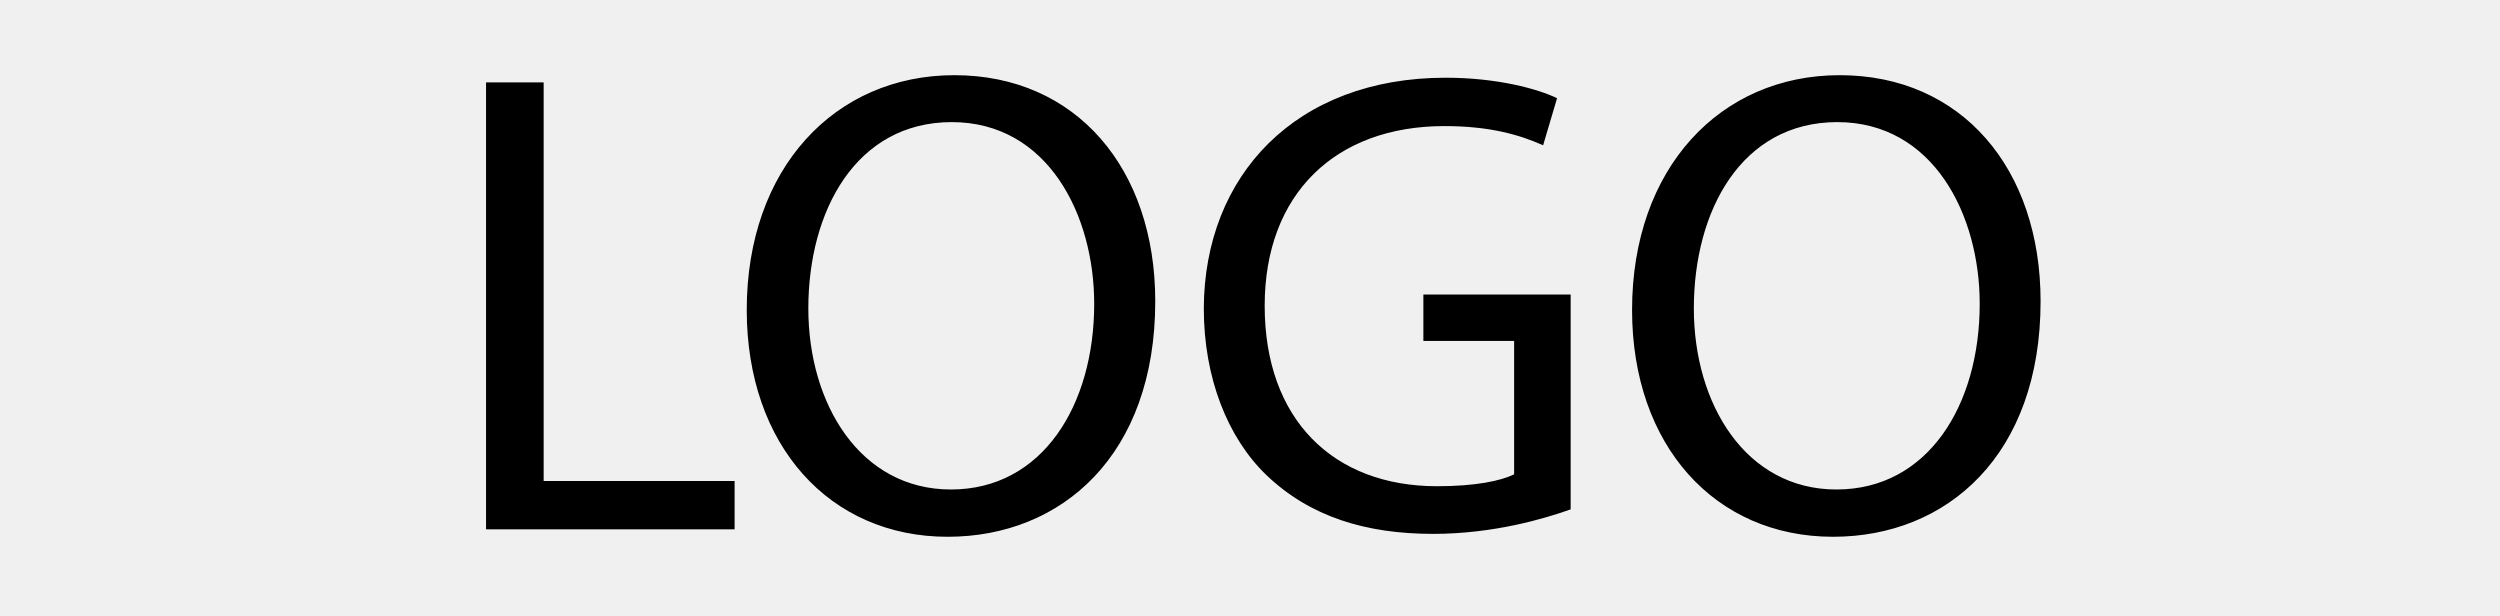
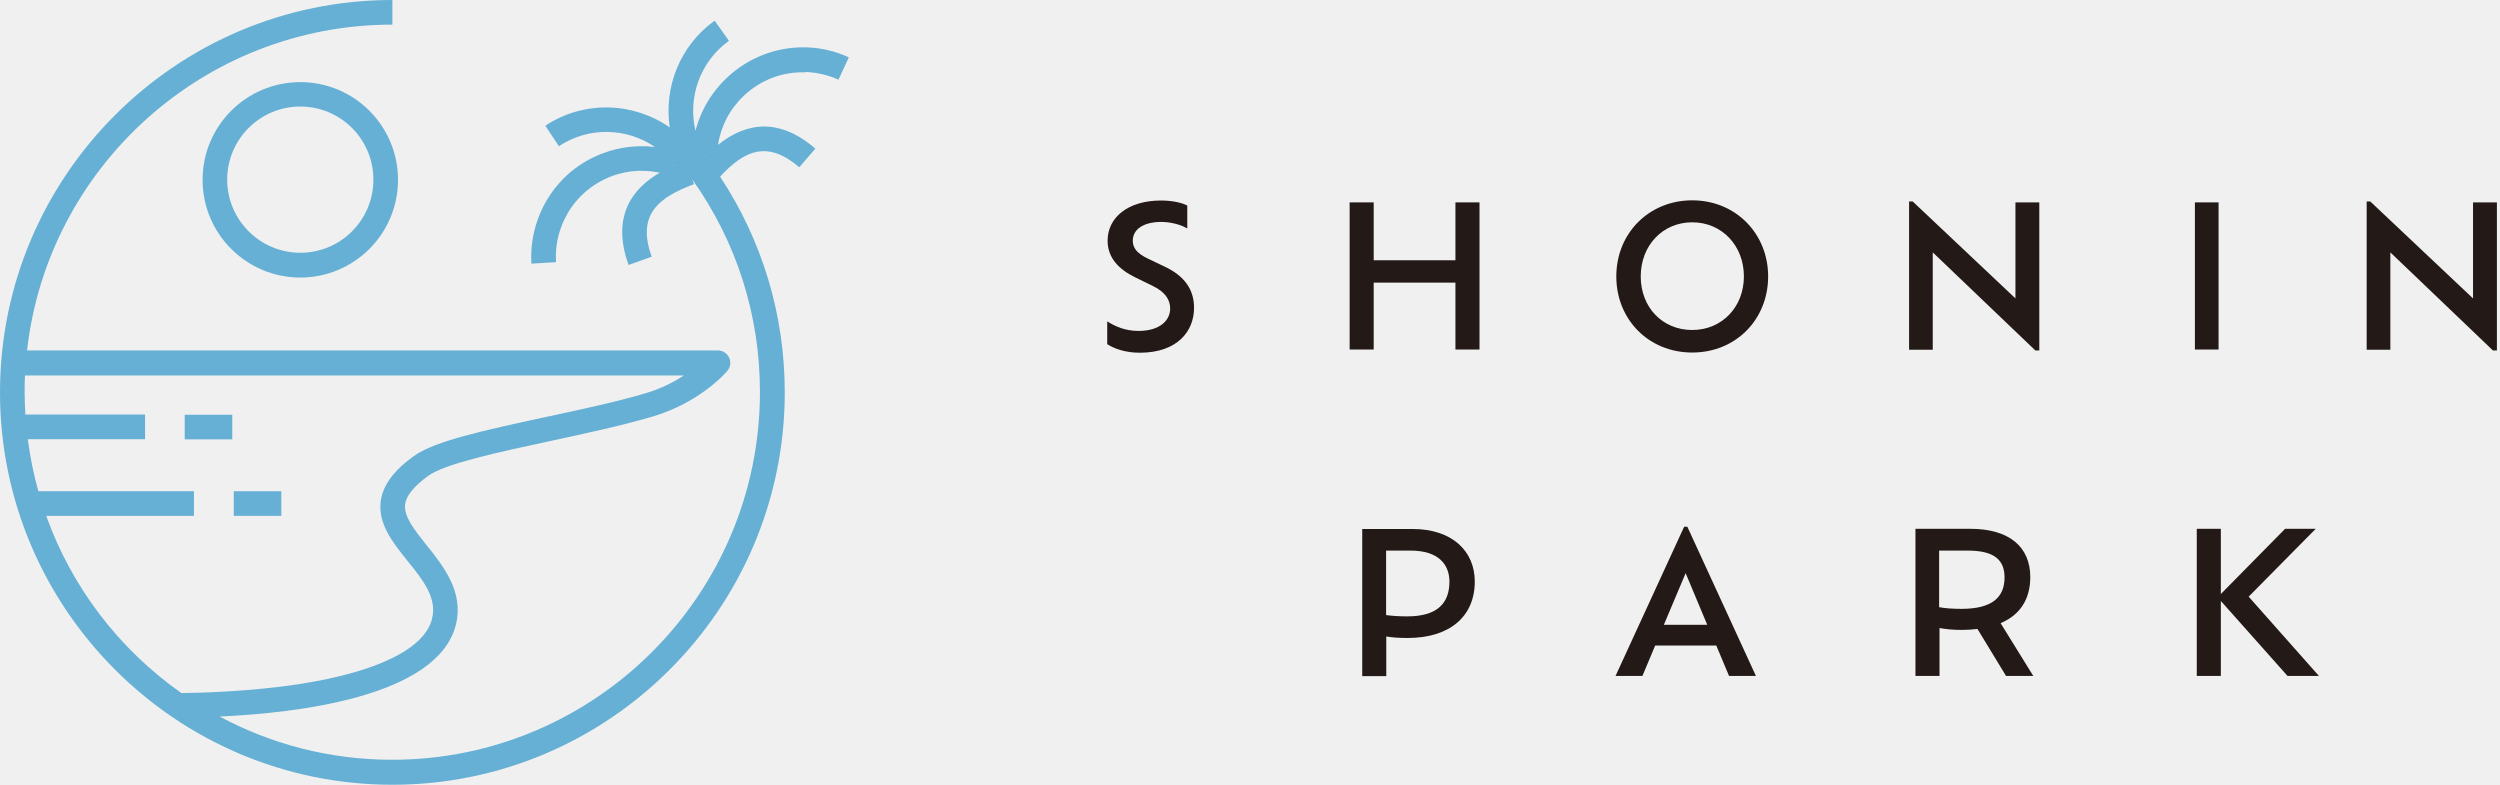
- <svg xmlns="http://www.w3.org/2000/svg" viewBox="0 0 138 34">
-   <path d="M26.83 4.55h3.18v22h10.54v2.67H26.83V4.55zm36.94 12.08c0 8.49-5.16 13-11.46 13-6.52 0-11.09-5.05-11.09-12.52 0-7.83 4.87-12.96 11.46-12.96 6.73 0 11.09 5.16 11.09 12.48zm-19.15.4c0 5.27 2.86 9.99 7.87 9.99 5.05 0 7.91-4.65 7.91-10.25 0-4.91-2.56-10.03-7.87-10.03-5.27.01-7.91 4.88-7.91 10.29zm42.07 11.09c-1.43.51-4.25 1.35-7.58 1.35-3.73 0-6.81-.95-9.22-3.26-2.12-2.05-3.44-5.34-3.44-9.19.03-7.34 5.08-12.73 13.35-12.73 2.86 0 5.09.62 6.15 1.13l-.77 2.6c-1.32-.59-2.97-1.06-5.45-1.06-6 0-9.92 3.73-9.92 9.92 0 6.26 3.77 9.96 9.52 9.96 2.09 0 3.51-.29 4.25-.66v-7.36h-5.01v-2.56h8.13v11.86zm25.95-11.49c0 8.49-5.16 13-11.46 13-6.52 0-11.09-5.05-11.09-12.52 0-7.83 4.87-12.96 11.46-12.96 6.74 0 11.09 5.16 11.09 12.48zm-19.14.4c0 5.27 2.86 9.99 7.87 9.99 5.05 0 7.91-4.65 7.91-10.25 0-4.91-2.56-10.03-7.87-10.03-5.28.01-7.91 4.88-7.91 10.29z" />
+ <svg xmlns="http://www.w3.org/2000/svg" width="223" height="70" viewBox="0 0 223 70" fill="none">
+   <g clip-path="url(#clip0_4062_5158)">
+     <path d="M26.787 7.325C21.976 7.325 18.07 11.231 18.07 16.042C18.07 20.852 21.976 24.758 26.787 24.758C31.598 24.758 35.503 20.852 35.503 16.042C35.503 11.231 31.598 7.325 26.787 7.325ZM26.787 22.546C23.2 22.546 20.266 19.629 20.266 16.025C20.266 12.421 23.183 9.504 26.787 9.504C30.391 9.504 33.307 12.421 33.307 16.025C33.307 19.629 30.391 22.546 26.787 22.546Z" fill="#65B0D4" />
+     <path d="M20.718 36.995H16.477V39.191H20.718V36.995Z" fill="#65B0D4" />
+     <path d="M25.093 43.817H20.852V46.013H25.093V43.817Z" fill="#65B0D4" />
+     <path d="M71.827 6.42C72.866 6.454 73.855 6.688 74.794 7.107L75.716 5.113C74.509 4.559 73.235 4.258 71.894 4.224C67.217 4.107 63.161 7.292 62.038 11.667C61.334 8.716 62.423 5.515 65.022 3.637L63.748 1.844C60.63 4.073 59.205 7.811 59.741 11.365C56.523 9.119 52.114 8.918 48.645 11.214L49.852 13.041C52.533 11.264 55.919 11.399 58.417 13.108C56.573 12.89 54.696 13.192 52.969 14.013C50.589 15.153 48.812 17.165 47.941 19.646C47.505 20.903 47.32 22.21 47.404 23.518L49.6 23.384C49.533 22.361 49.667 21.339 50.019 20.366C50.69 18.439 52.081 16.88 53.925 15.991C55.484 15.237 57.194 15.053 58.853 15.405C56.707 16.645 54.411 19.025 56.07 23.635L58.132 22.898C56.791 19.193 58.669 17.634 61.904 16.427L61.753 16.008C65.709 21.573 67.787 28.111 67.787 34.967C67.787 53.053 53.07 67.771 34.983 67.771C29.418 67.771 24.188 66.379 19.595 63.915C26.284 63.614 39.056 62.206 40.666 55.718C41.386 52.785 39.543 50.489 38.051 48.628C36.995 47.304 35.989 46.063 36.14 44.974C36.24 44.203 36.944 43.348 38.202 42.443C39.71 41.353 44.471 40.331 49.081 39.342C52.249 38.654 55.534 37.95 58.249 37.146C62.474 35.888 64.804 33.19 64.887 33.072C65.156 32.754 65.223 32.285 65.038 31.899C64.854 31.513 64.468 31.262 64.049 31.262H2.414C4.241 14.952 18.154 2.196 35 2.196V0C15.706 0 0 15.706 0 35C0 54.294 15.706 70 35 70C54.294 70 70 54.294 70 35C70 28.094 68.005 21.473 64.234 15.757C66.379 13.427 68.441 12.471 71.291 14.919L72.732 13.259C69.028 10.057 65.977 11.365 64.049 12.924C64.301 11.248 65.105 9.705 66.362 8.532C67.854 7.124 69.799 6.386 71.844 6.454L71.827 6.42ZM4.107 46.013H17.299V43.817H3.42C3 42.308 2.682 40.766 2.481 39.174H12.941V36.978H2.263C2.229 36.324 2.196 35.654 2.196 34.983C2.196 34.48 2.196 33.977 2.229 33.491H61.015C60.127 34.061 58.987 34.665 57.612 35.067C54.981 35.855 51.746 36.542 48.611 37.213C43.348 38.352 38.788 39.325 36.911 40.682C35.117 41.973 34.162 43.281 33.961 44.689C33.693 46.717 35.033 48.393 36.341 50.019C37.715 51.712 39.006 53.321 38.537 55.199C37.883 57.847 33.726 59.909 26.837 60.999C22.093 61.736 17.466 61.803 16.176 61.82C10.678 57.948 6.42 52.45 4.124 46.013H4.107ZM62.926 13.829H63.01C63.01 13.829 62.977 13.863 62.96 13.879C62.96 13.863 62.943 13.846 62.926 13.829ZM60.127 14.734C60.127 14.734 60.16 14.768 60.16 14.784C60.144 14.784 60.11 14.801 60.093 14.818L60.127 14.734Z" fill="#65B0D4" />
+     <path d="M98.765 30.709V28.664C99.435 29.1 100.357 29.519 101.547 29.519C103.542 29.519 104.38 28.513 104.38 27.524C104.38 26.686 103.877 25.999 102.771 25.479L101.262 24.741C99.754 24.004 98.798 22.965 98.798 21.473C98.798 19.377 100.642 17.886 103.559 17.886C104.615 17.886 105.486 18.103 105.905 18.338V20.383C105.386 20.065 104.481 19.796 103.592 19.796C101.95 19.796 101.044 20.484 101.044 21.473C101.044 22.143 101.447 22.613 102.385 23.065L103.894 23.786C105.671 24.624 106.509 25.831 106.509 27.457C106.509 29.519 105.051 31.463 101.665 31.463C100.474 31.463 99.452 31.145 98.781 30.709H98.765Z" fill="#231916" />
+     <path d="M131.971 18.053V31.178H129.825V25.211H122.533V31.178H120.388V18.053H122.533V23.216H129.825V18.053H131.971Z" fill="#231916" />
+     <path d="M144.174 24.658C144.174 20.802 147.09 17.869 150.946 17.869C154.801 17.869 157.718 20.819 157.718 24.658C157.718 28.496 154.835 31.446 150.946 31.446C147.057 31.446 144.174 28.496 144.174 24.658ZM155.556 24.658C155.556 21.909 153.594 19.83 150.946 19.83C148.297 19.83 146.353 21.909 146.353 24.658C146.353 27.407 148.281 29.435 150.946 29.435C153.611 29.435 155.556 27.373 155.556 24.658Z" fill="#231916" />
+     <path d="M181.906 18.053V31.262H181.554L172.402 22.512V31.195H170.29V17.969H170.609L179.778 26.619V18.053H181.906Z" fill="#231916" />
+     <path d="M195.785 18.053H197.897V31.178H195.785V18.053Z" fill="#231916" />
+     <path d="M222.723 18.053V31.262H222.371L213.219 22.512V31.195H211.106V17.969H211.425L220.594 26.619V18.053H222.723Z" fill="#231916" />
+     <path d="M131.551 51.863C131.551 54.998 129.305 56.908 125.567 56.908C124.746 56.908 124.142 56.858 123.656 56.774V60.311H121.511V47.186H126.003C129.523 47.186 131.551 49.148 131.551 51.88V51.863ZM129.289 51.88C129.289 50.388 128.35 49.114 125.835 49.114H123.64V54.864C124.126 54.931 124.729 54.981 125.534 54.981C128.283 54.981 129.289 53.74 129.289 51.88Z" fill="#231916" />
+     <path d="M153.074 57.579H147.643L146.503 60.294H144.106L150.225 46.985H150.51L156.628 60.294H154.231L153.091 57.579H153.074ZM150.359 51.126L148.414 55.735H152.287L150.359 51.126Z" fill="#231916" />
+     <path d="M178.939 60.294L176.391 56.104C175.955 56.154 175.503 56.188 175.016 56.188C174.178 56.188 173.541 56.121 173.005 56.02V60.294H170.859V47.169H175.754C179.224 47.169 181.101 48.779 181.101 51.477C181.101 53.489 180.146 54.88 178.453 55.584L181.369 60.294H178.956H178.939ZM178.805 51.511C178.805 50.053 178.017 49.114 175.553 49.114H172.971V54.16C173.491 54.26 174.145 54.31 174.966 54.31C177.665 54.31 178.805 53.305 178.805 51.511Z" fill="#231916" />
+     <path d="M204.049 60.294L198.099 53.606V60.294H195.953V47.169H198.099V52.986L203.831 47.169H206.564L200.58 53.221L206.849 60.294H204.066H204.049Z" fill="#231916" />
+   </g>
+   <defs>
+     <clipPath id="clip0_4062_5158">
+       <rect width="222.723" height="70" fill="white" />
+     </clipPath>
+   </defs>
</svg>
